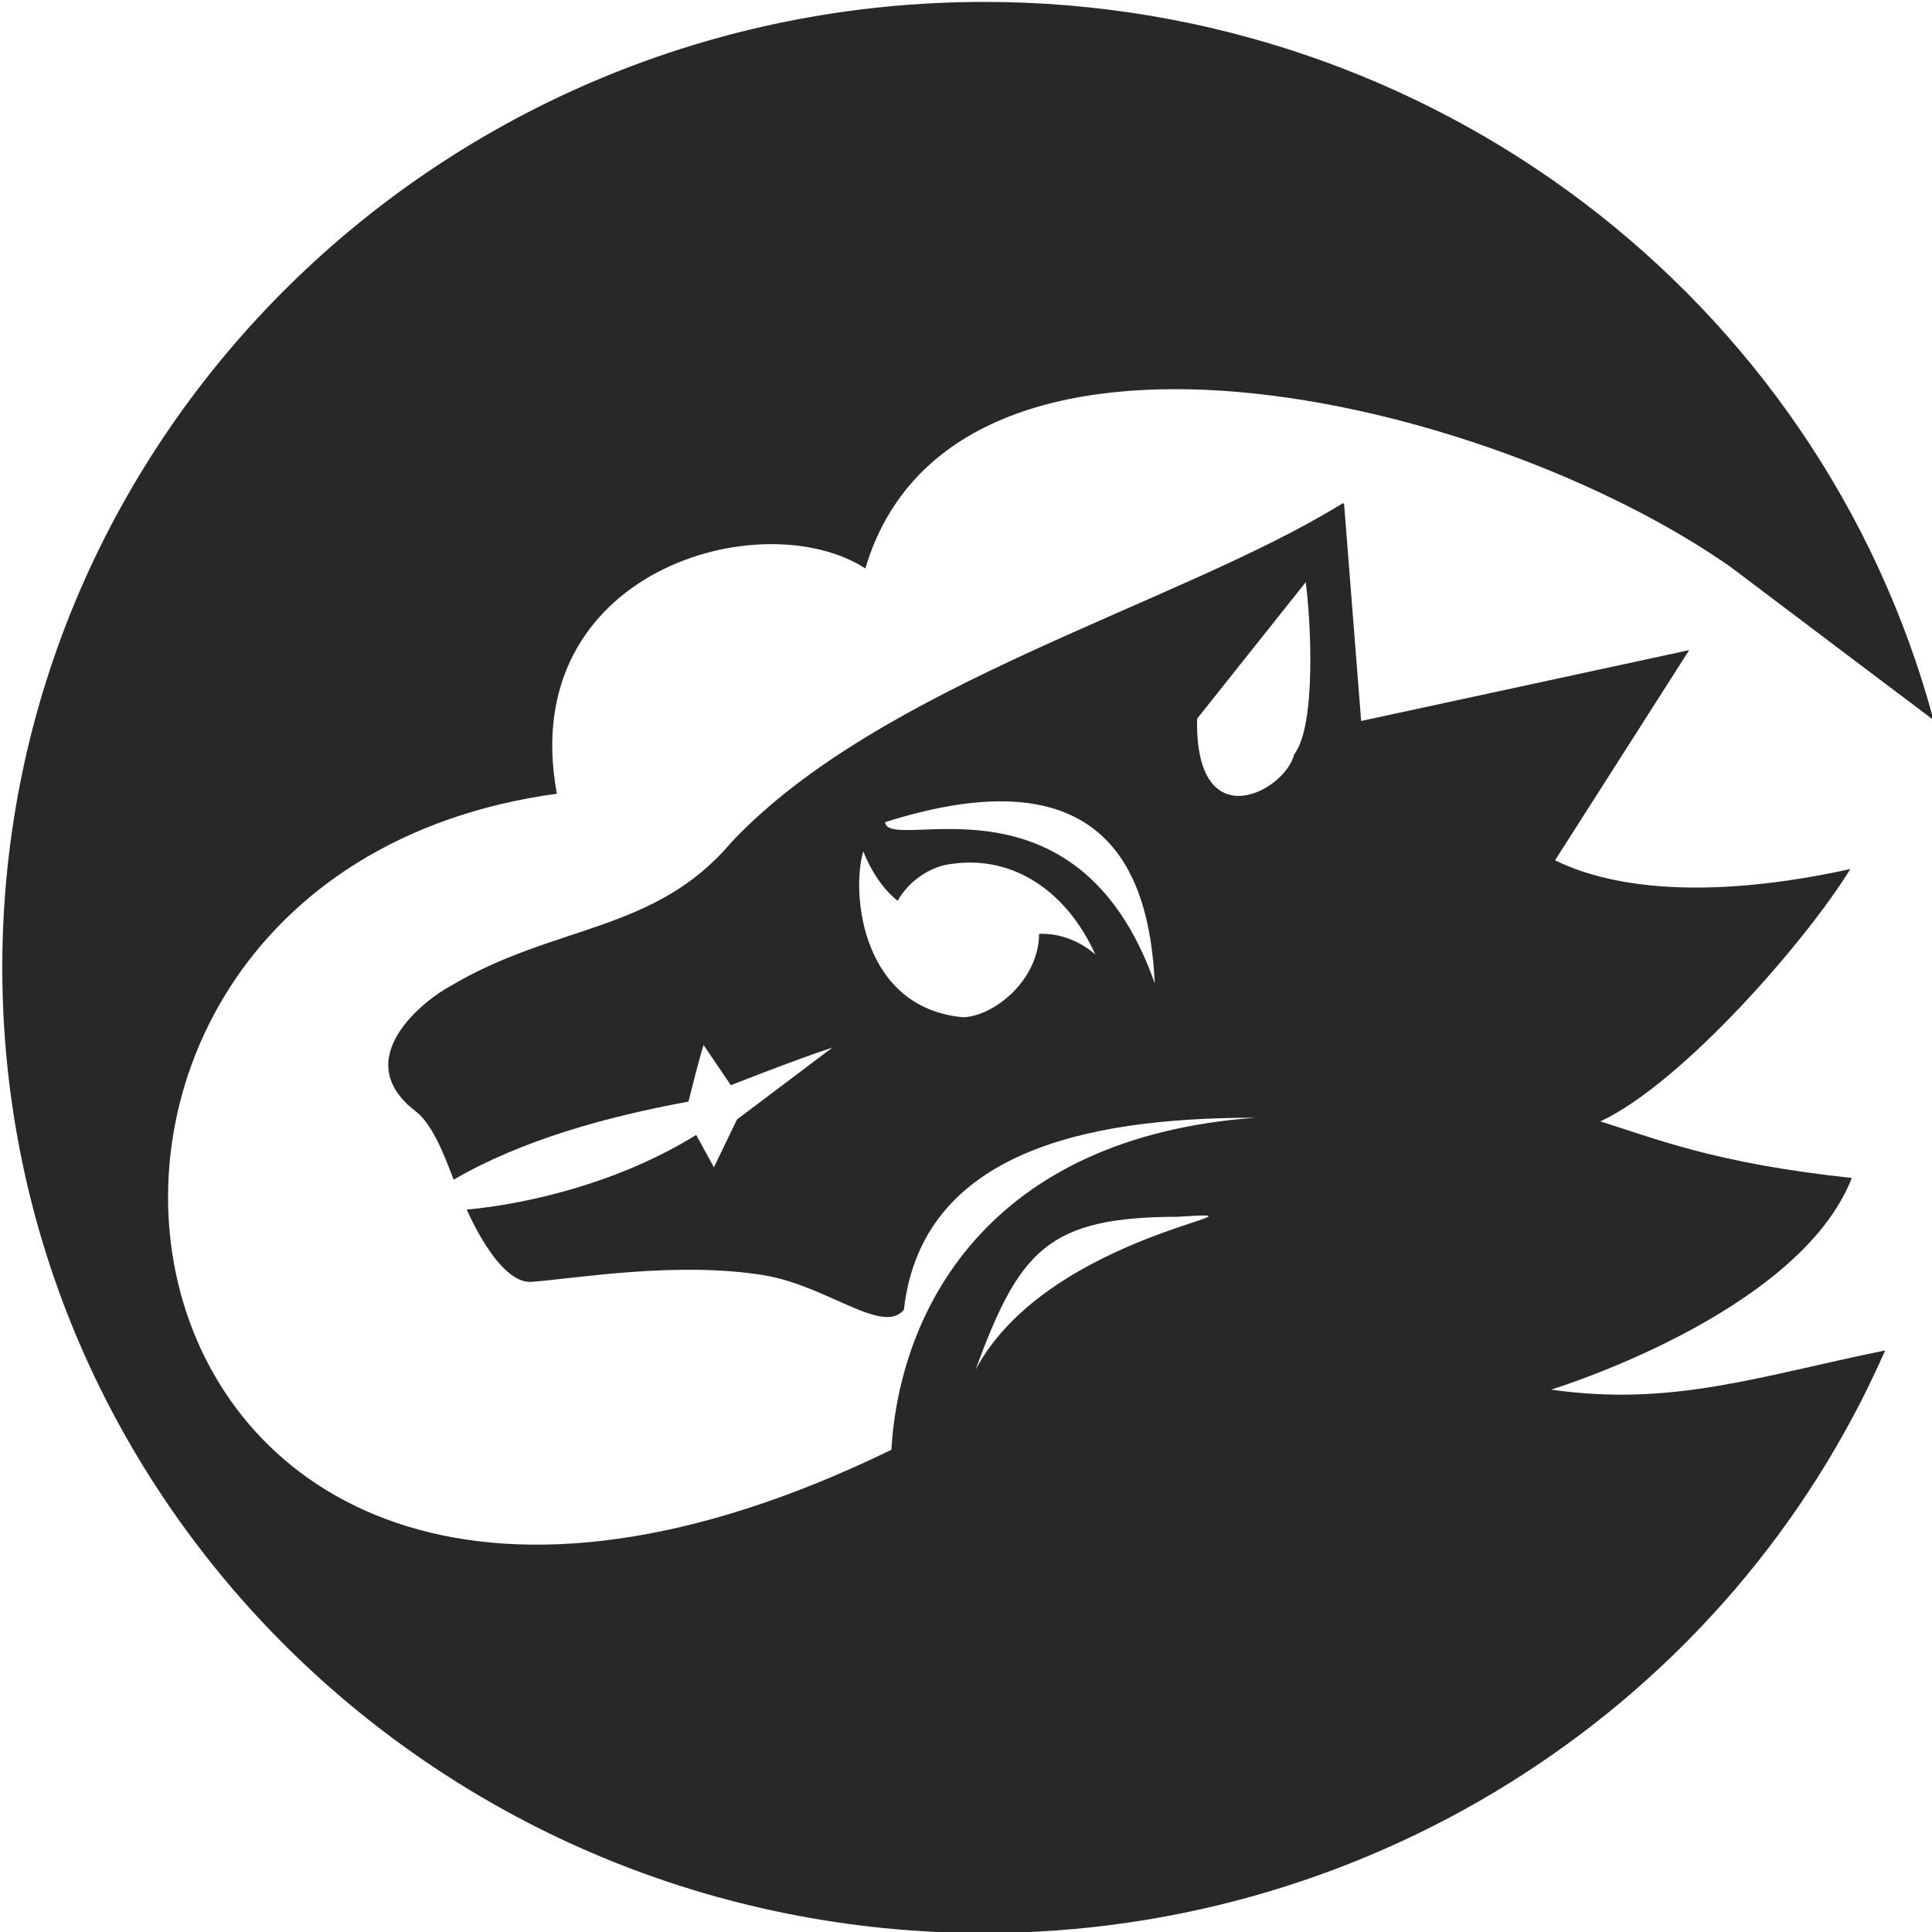
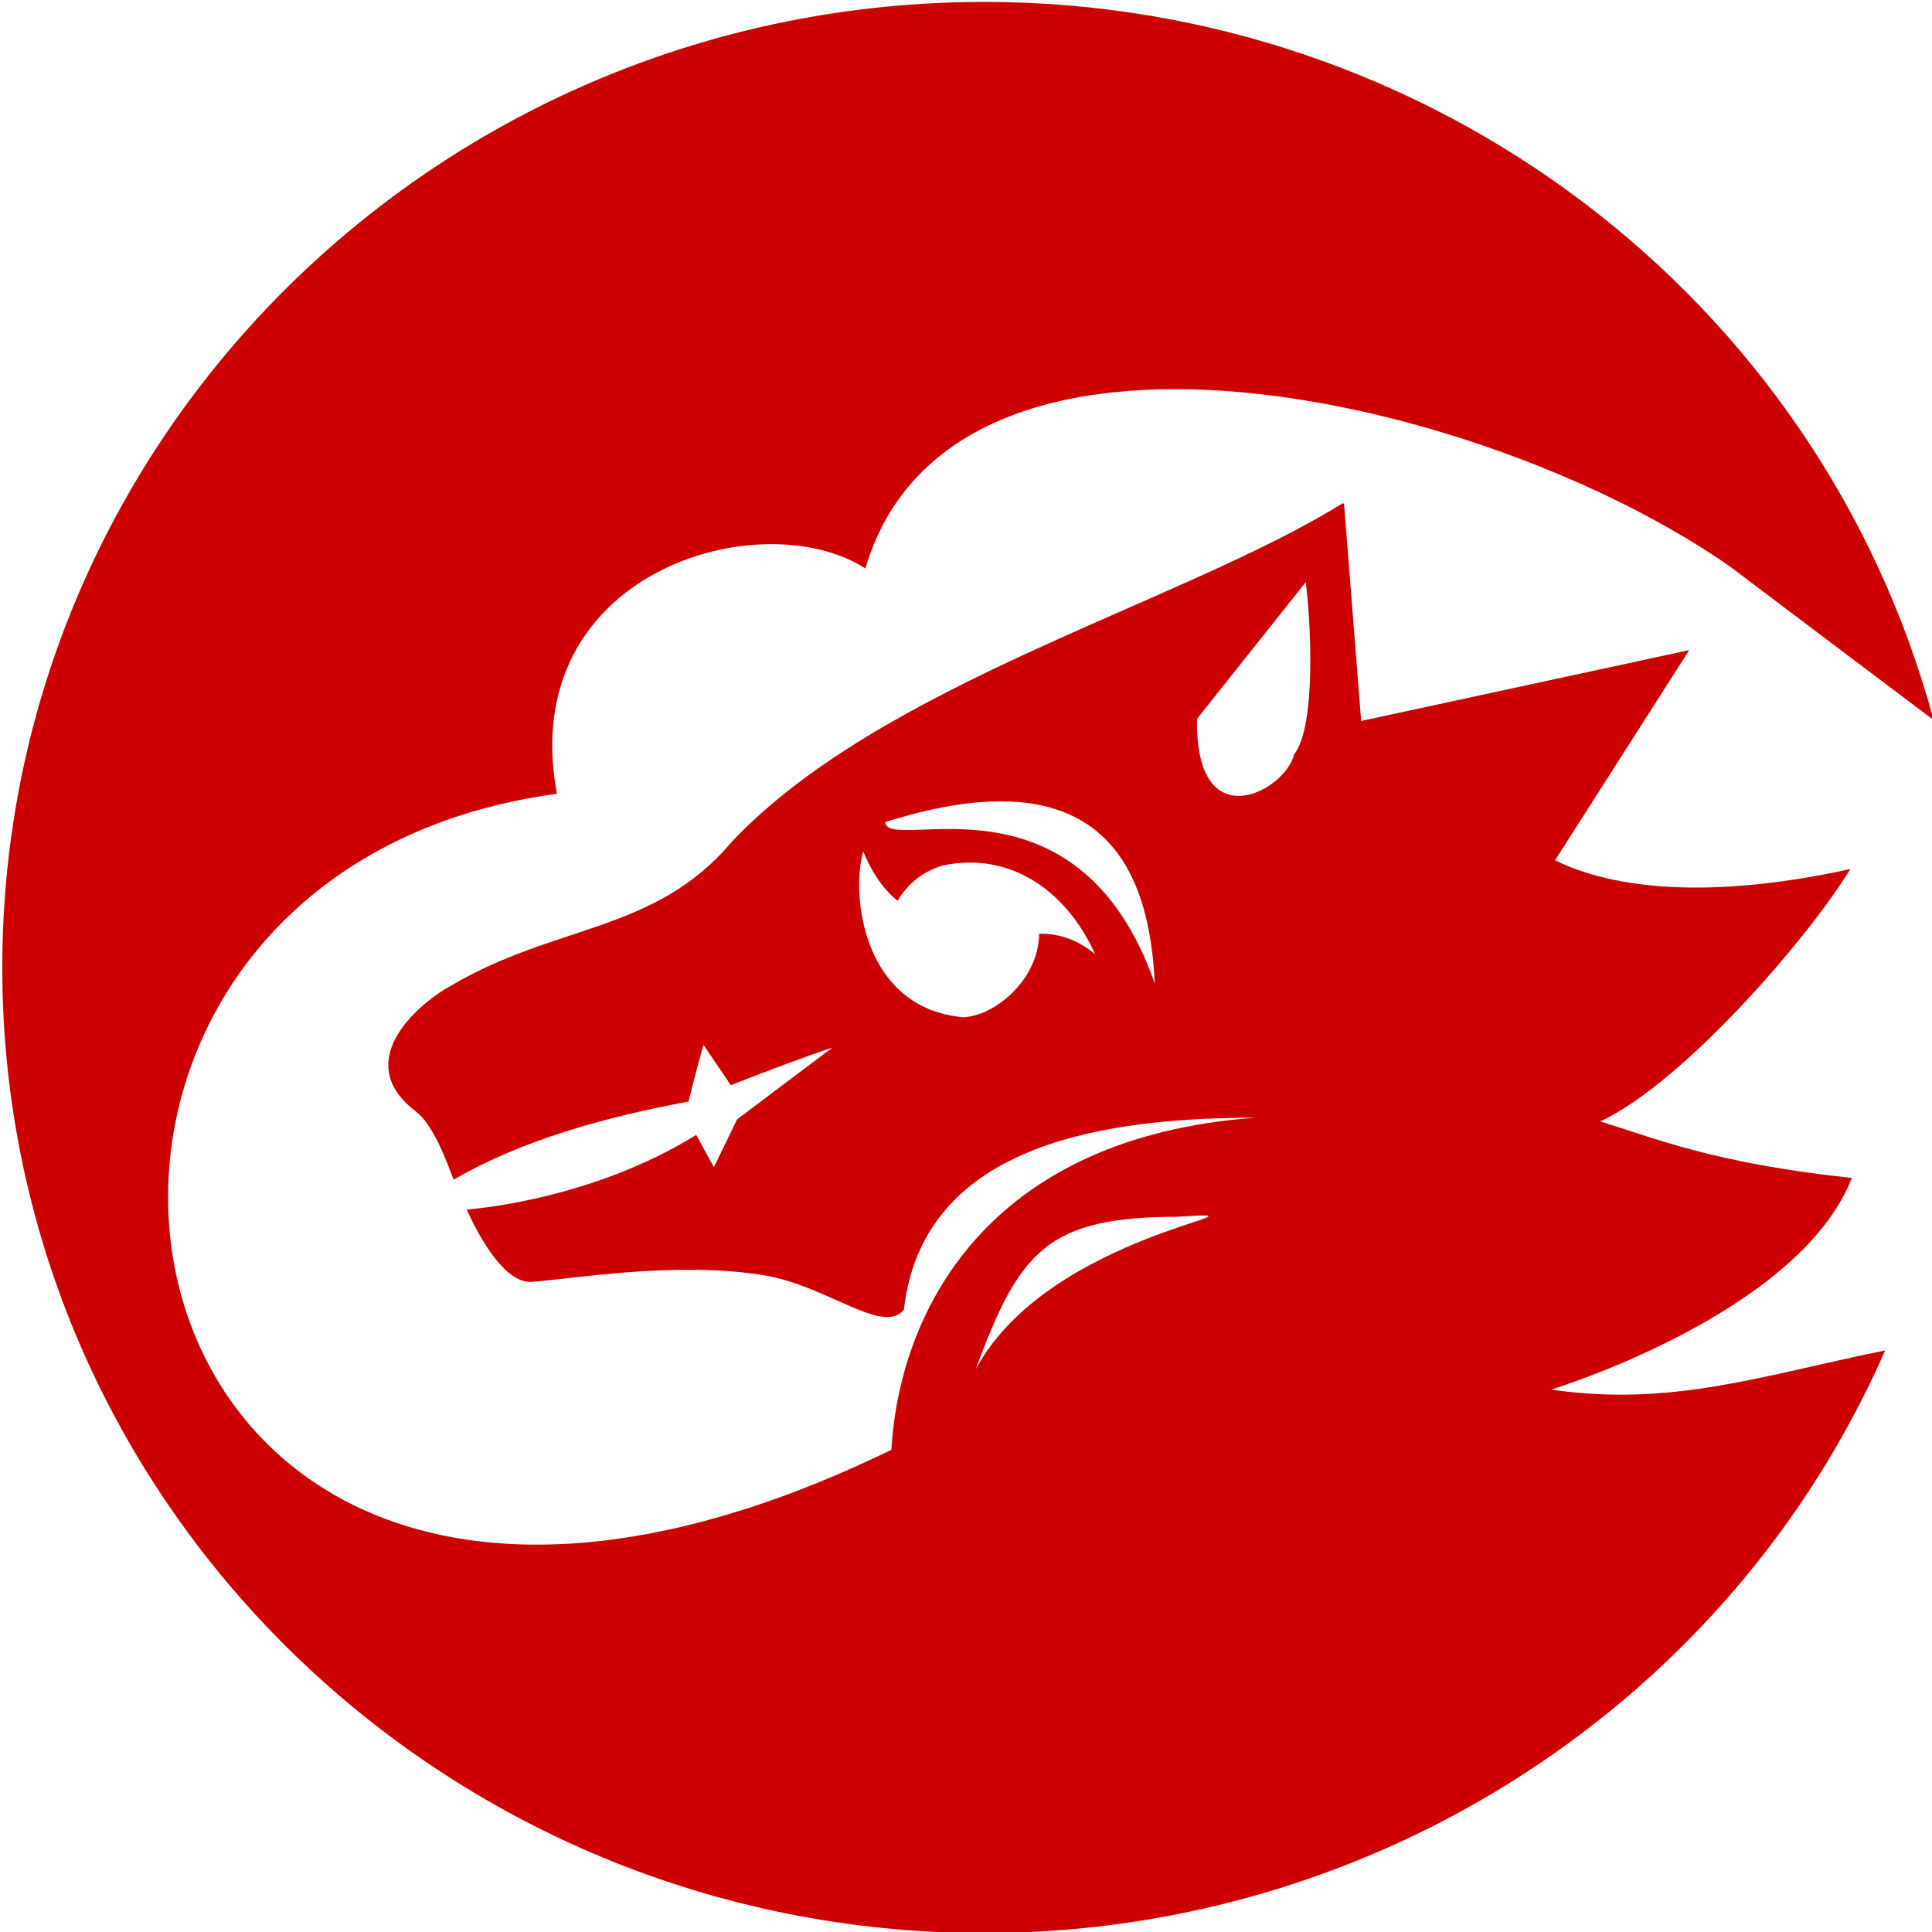
<svg xmlns="http://www.w3.org/2000/svg" width="1000" height="1000" viewBox="0 0 264.583 264.583" version="1.1" id="svg5">
-   <defs id="defs2">
-     </defs>
  <g id="layer1">
-     <path id="path1466" style="fill:#020202;fill-opacity:0.845;stroke:none;stroke-width:3.799;stroke-linecap:round;stroke-linejoin:round;stroke-dasharray:none" d="M 134.806,0.262 C 60.528,0.262 0.314,59.466 0.314,132.498 c 0,73.031 60.214,132.235 134.492,132.235 53.622,-0.038 102.097,-31.394 123.362,-79.794 -17.197,3.496 -29.152,7.749 -45.75,5.363 0,0 33.856,-10.294 41.189,-28.985 -19.118,-2.026 -27.4,-5.601 -34.448,-7.736 11.35,-5.33 28.317,-24.9 34.241,-34.568 -19.159,4.2 -32.422,2.757 -40.44,-1.198 l 18.369,-28.781 -44.922,9.702 -2.342,-29.767 c 0,0 -0.029,-0.038 -0.215,-0.031 -22.047,13.694 -63.141,24.603 -83.658,46.373 -10.513,12.495 -24.185,11.189 -38.556,19.756 -3.294,1.743 -14.127,9.933 -4.684,17.146 2.37,1.81 4.096,6.519 5.171,9.339 9.329,-5.421 20.927,-8.623 32.16,-10.689 1.754,-6.987 2.069,-7.753 2.069,-7.753 l 3.733,5.502 c 5.001,-1.947 9.699,-3.753 13.906,-5.144 l -13.063,9.842 -3.161,6.549 -2.424,-4.435 c -14.722,9.133 -31.42,10.214 -31.42,10.214 0,0 4.327,10.288 8.907,9.904 5.869,-0.427 19.818,-2.853 31.757,-0.904 8.697,1.42 16.257,8.234 19.196,4.746 2.617,-23.284 28.654,-26.289 48.216,-26.319 -36.87,2.649 -48.815,26.549 -49.926,45.482 C 10.671,252.778 -9.86,120.438 76.262,108.699 70.605,78.225 104.326,68.705 118.506,77.844 130.588,37.195 203.471,54.158 236.988,77.633 c 9.256,7.002 18.538,13.984 27.809,20.971 C 249.162,40.633 195.804,0.266 134.806,0.262 Z M 178.817,79.725 c 0.682,5.115 1.484,19.646 -1.579,23.577 -1.243,5.095 -13.614,11.686 -13.302,-4.871 z m -20.674,54.941 c -10.679,-30.232 -36.495,-17.687 -36.931,-22.071 29.85,-9.471 36.2,6.354 36.931,22.071 z m -39.924,-18.077 c 0.242,0.573 1.696,4.391 4.684,6.753 l 0.012,0.037 c 1.348,-2.329 3.553,-4.117 6.257,-4.862 l -8.6e-4,-0.004 c 0.021,-0.003 0.042,-0.008 0.063,-0.011 v -8.6e-4 c 1.242,-0.256 2.464,-0.378 3.658,-0.374 7.298,0.025 13.562,4.767 17.111,12.582 -1.991,-1.727 -4.743,-2.941 -7.698,-2.823 -0.056,6.381 -6.199,11.292 -10.399,11.422 -13.83,-1.229 -15.388,-16.848 -13.687,-22.718 z m 43.079,50.045 c 15.9,-1.026 -17.555,1.927 -27.695,20.939 6.024,-16.426 9.965,-20.898 27.695,-20.939 z" />
+     <path id="path1466" style="fill:#cc0000;fill-opacity:1;stroke:none;stroke-width:3.799;stroke-linecap:round;stroke-linejoin:round;stroke-dasharray:none;fill-rule:evenodd" d="M 134.806,0.262 C 60.528,0.262 0.314,59.466 0.314,132.498 c 0,73.031 60.214,132.235 134.492,132.235 53.622,-0.038 102.097,-31.394 123.362,-79.794 -17.197,3.496 -29.152,7.749 -45.75,5.363 0,0 33.856,-10.294 41.189,-28.985 -19.118,-2.026 -27.4,-5.601 -34.448,-7.736 11.35,-5.33 28.317,-24.9 34.241,-34.568 -19.159,4.2 -32.422,2.757 -40.44,-1.198 l 18.369,-28.781 -44.922,9.702 -2.342,-29.767 c 0,0 -0.029,-0.038 -0.215,-0.031 -22.047,13.694 -63.141,24.603 -83.658,46.373 -10.513,12.495 -24.185,11.189 -38.556,19.756 -3.294,1.743 -14.127,9.933 -4.684,17.146 2.37,1.81 4.096,6.519 5.171,9.339 9.329,-5.421 20.927,-8.623 32.16,-10.689 1.754,-6.987 2.069,-7.753 2.069,-7.753 l 3.733,5.502 c 5.001,-1.947 9.699,-3.753 13.906,-5.144 l -13.063,9.842 -3.161,6.549 -2.424,-4.435 c -14.722,9.133 -31.42,10.214 -31.42,10.214 0,0 4.327,10.288 8.907,9.904 5.869,-0.427 19.818,-2.853 31.757,-0.904 8.697,1.42 16.257,8.234 19.196,4.746 2.617,-23.284 28.654,-26.289 48.216,-26.319 -36.87,2.649 -48.815,26.549 -49.926,45.482 C 10.671,252.778 -9.86,120.438 76.262,108.699 70.605,78.225 104.326,68.705 118.506,77.844 130.588,37.195 203.471,54.158 236.988,77.633 c 9.256,7.002 18.538,13.984 27.809,20.971 C 249.162,40.633 195.804,0.266 134.806,0.262 Z M 178.817,79.725 c 0.682,5.115 1.484,19.646 -1.579,23.577 -1.243,5.095 -13.614,11.686 -13.302,-4.871 z m -20.674,54.941 c -10.679,-30.232 -36.495,-17.687 -36.931,-22.071 29.85,-9.471 36.2,6.354 36.931,22.071 z m -39.924,-18.077 c 0.242,0.573 1.696,4.391 4.684,6.753 l 0.012,0.037 c 1.348,-2.329 3.553,-4.117 6.257,-4.862 l -8.6e-4,-0.004 c 0.021,-0.003 0.042,-0.008 0.063,-0.011 v -8.6e-4 c 1.242,-0.256 2.464,-0.378 3.658,-0.374 7.298,0.025 13.562,4.767 17.111,12.582 -1.991,-1.727 -4.743,-2.941 -7.698,-2.823 -0.056,6.381 -6.199,11.292 -10.399,11.422 -13.83,-1.229 -15.388,-16.848 -13.687,-22.718 z m 43.079,50.045 c 15.9,-1.026 -17.555,1.927 -27.695,20.939 6.024,-16.426 9.965,-20.898 27.695,-20.939 z" />
  </g>
</svg>
